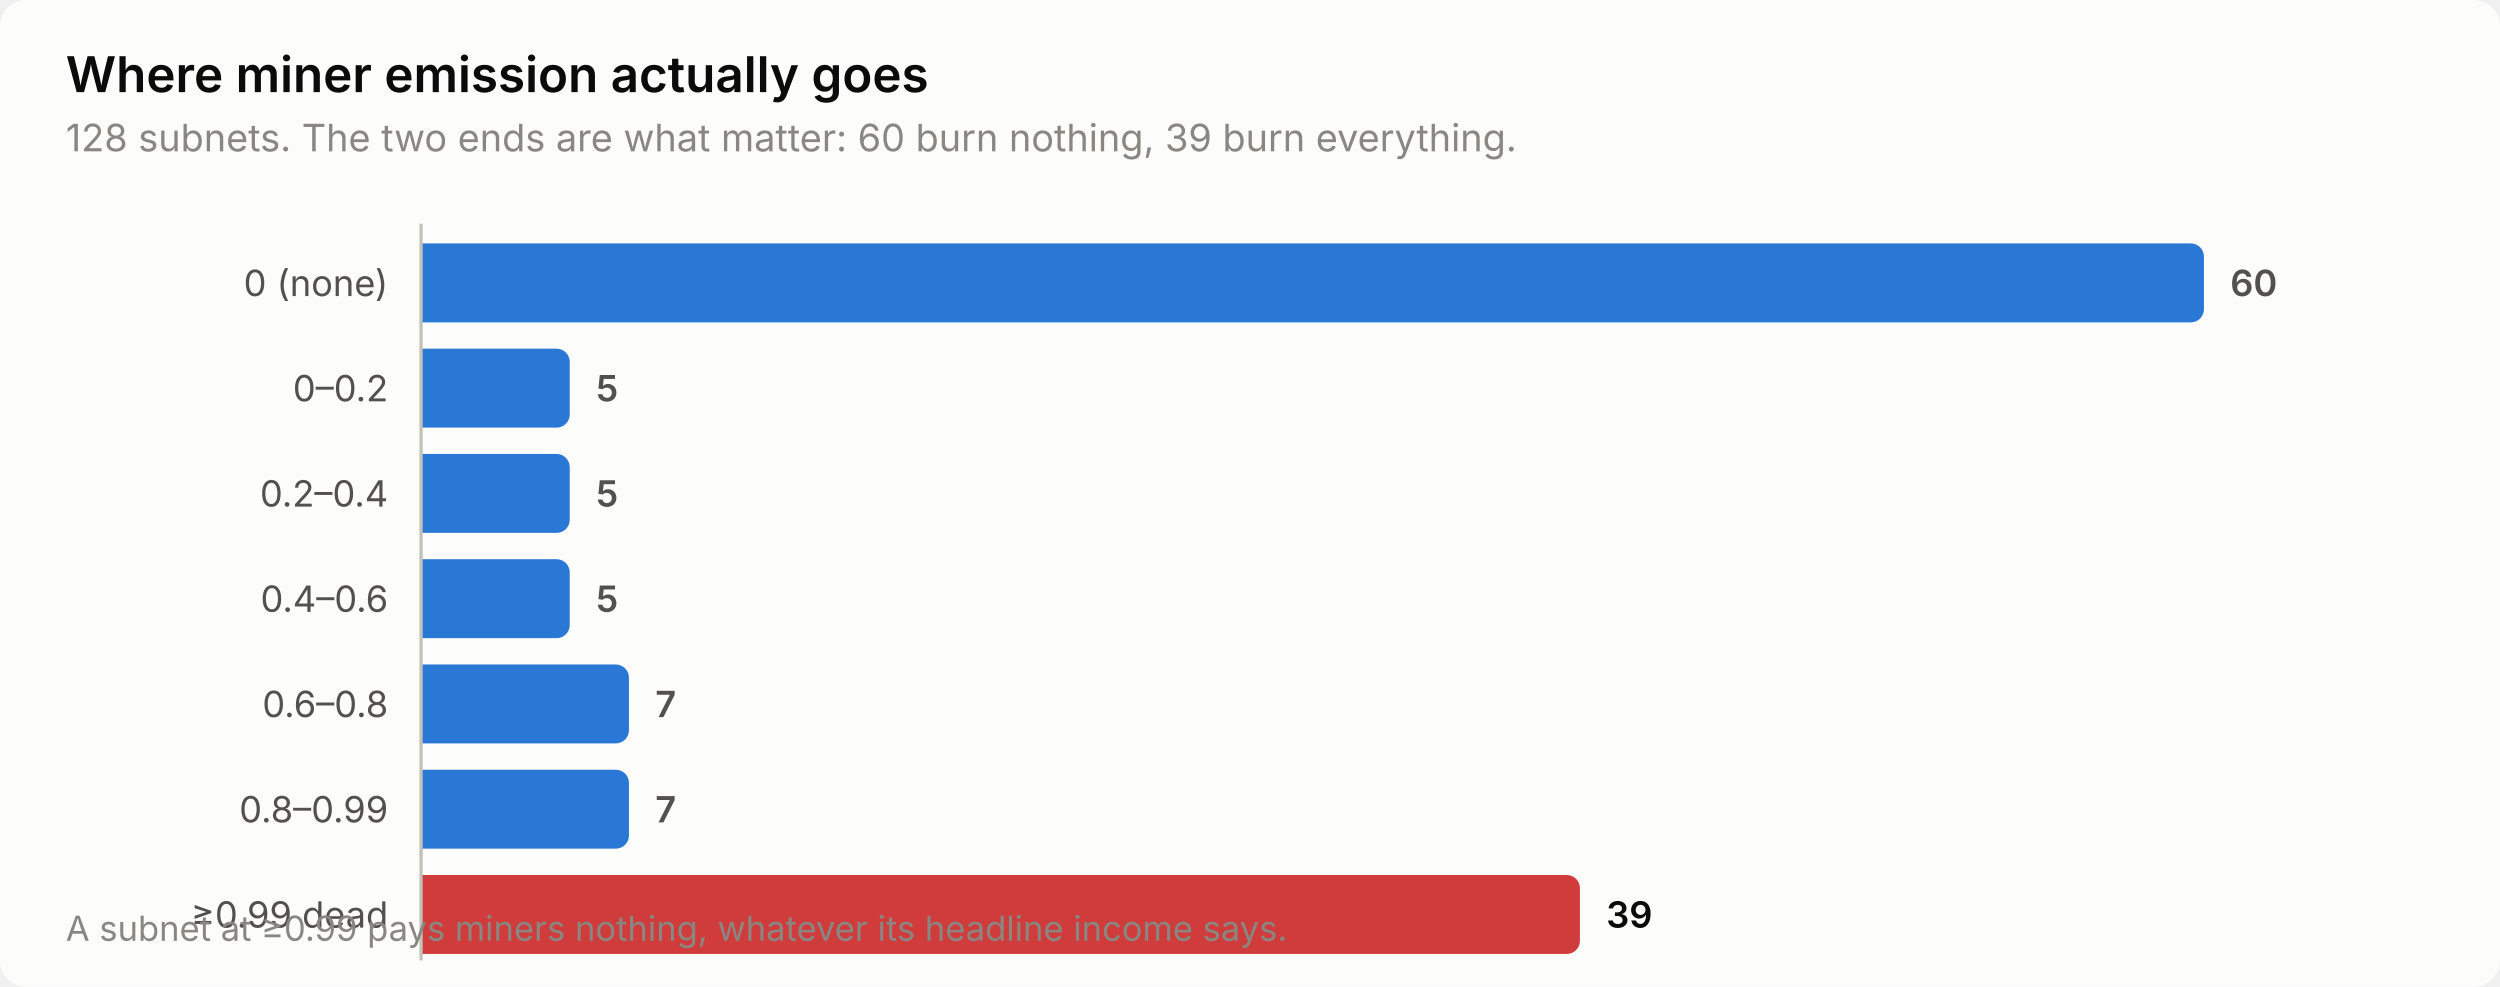
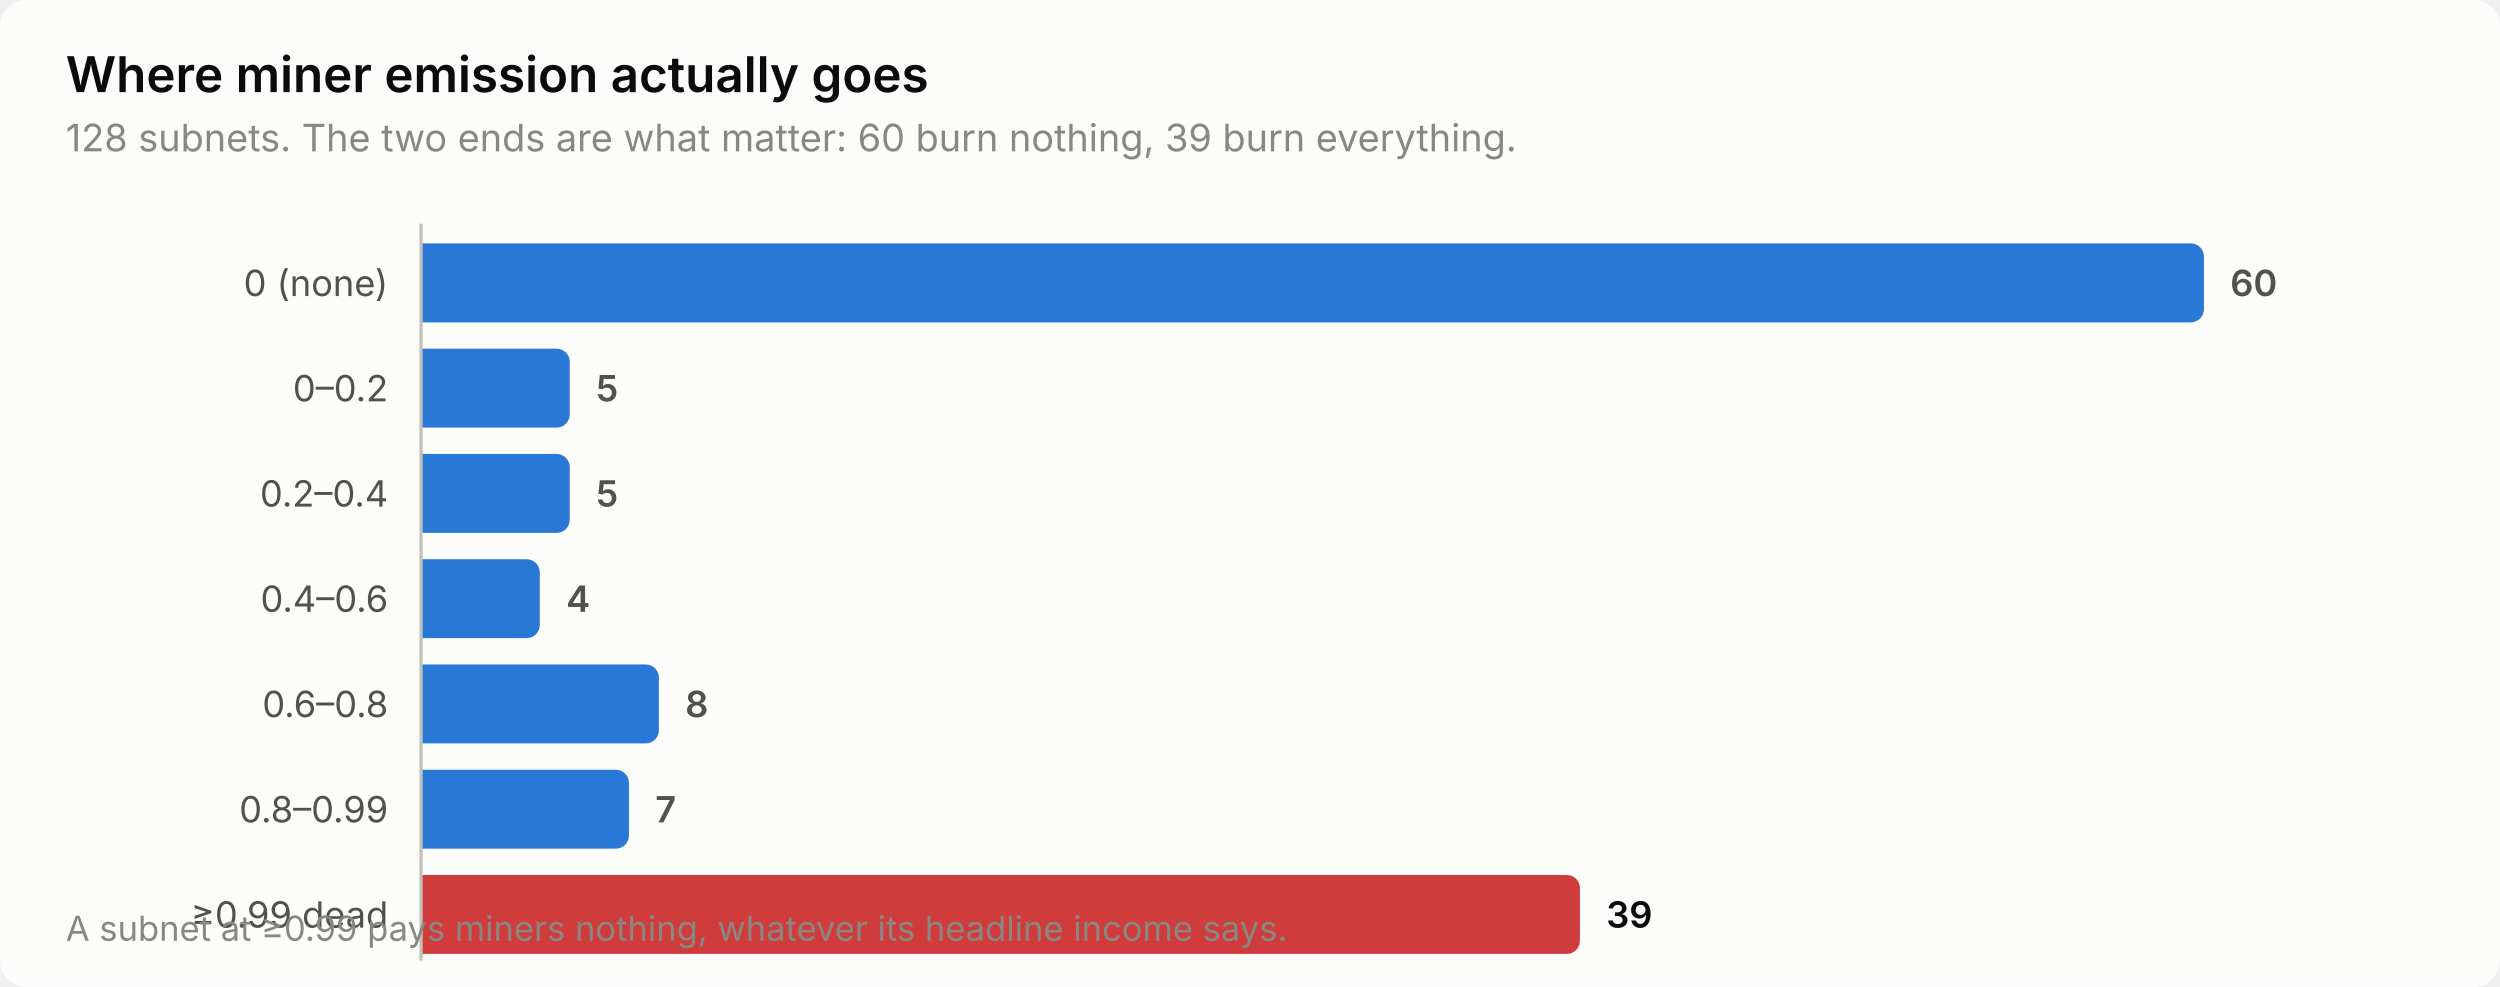
<svg xmlns="http://www.w3.org/2000/svg" width="760" height="300" viewBox="0 0 760 300" role="img" aria-label="Where miner emission actually goes">
  <style>
    text { font-family: system-ui, -apple-system, 'Segoe UI', sans-serif; }
    .t-title { font-size: 15px; font-weight: 600; }
    .t-sub { font-size: 11.5px; }
    .t-lab { font-size: 11px; }
    .t-val { font-size: 11px; font-weight: 600; font-variant-numeric: tabular-nums; }
    .t-tick { font-size: 10.5px; font-variant-numeric: tabular-nums; }

    .surface { fill: #fcfcfb; }
    .ink { fill: #0b0b0b; }
    .ink2 { fill: #52514e; }
    .muted { fill: #898781; }
    .grid { stroke: #e1e0d9; }
    .axis { stroke: #c3c2b7; }
    .accent { fill: #2a78d6; }
    .critical { fill: #d03b3b; }
    .deemph { fill: #d8d7d0; }

    @media (prefers-color-scheme: dark) {
      .surface { fill: #1a1a19; }
      .ink { fill: #ffffff; }
      .ink2 { fill: #c3c2b7; }
      .muted { fill: #898781; }
      .grid { stroke: #2c2c2a; }
      .axis { stroke: #383835; }
      .accent { fill: #3987e5; }
      .deemph { fill: #3a3a37; }
    }
</style>
  <rect class="surface" width="760" height="300" rx="8" />
  <text class="ink t-title" x="20" y="28">Where miner emission actually goes</text>
  <text class="muted t-sub" x="20" y="46">128 subnets. The two ends are what matter: 60 burn nothing, 39 burn everything.</text>
  <text class="ink2 t-lab" x="118" y="90" text-anchor="end">0 (none)</text>
  <path class="accent" d="M128.0,74.0 H666.0 a4.0,4.0 0 0 1 4.0,4.0 V94.0 a4.0,4.0 0 0 1 -4.0,4.0 H128.0 Z" />
  <text class="ink2 t-val" x="678.0" y="90">60</text>
  <text class="ink2 t-lab" x="118" y="122" text-anchor="end">0–0.2</text>
  <path class="accent" d="M128.0,106.0 H169.2 a4.0,4.0 0 0 1 4.0,4.0 V126.0 a4.0,4.0 0 0 1 -4.0,4.0 H128.0 Z" />
  <text class="ink2 t-val" x="181.2" y="122">5</text>
  <text class="ink2 t-lab" x="118" y="154" text-anchor="end">0.2–0.4</text>
  <path class="accent" d="M128.0,138.0 H169.2 a4.0,4.0 0 0 1 4.0,4.0 V158.0 a4.0,4.0 0 0 1 -4.0,4.0 H128.0 Z" />
  <text class="ink2 t-val" x="181.2" y="154">5</text>
  <text class="ink2 t-lab" x="118" y="186" text-anchor="end">0.4–0.6</text>
-   <path class="accent" d="M128.0,170.0 H169.2 a4.0,4.0 0 0 1 4.0,4.0 V190.0 a4.0,4.0 0 0 1 -4.0,4.0 H128.0 Z" />
-   <text class="ink2 t-val" x="181.2" y="186">5</text>
+   <path class="accent" d="M128.0,170.0 H160.1 a4.0,4.0 0 0 1 4.0,4.0 V190.0 a4.0,4.0 0 0 1 -4.0,4.0 H128.0 Z" />
+   <text class="ink2 t-val" x="172.1" y="186">4</text>
  <text class="ink2 t-lab" x="118" y="218" text-anchor="end">0.6–0.8</text>
-   <path class="accent" d="M128.0,202.0 H187.2 a4.0,4.0 0 0 1 4.0,4.0 V222.0 a4.0,4.0 0 0 1 -4.0,4.0 H128.0 Z" />
-   <text class="ink2 t-val" x="199.2" y="218">7</text>
+   <path class="accent" d="M128.0,202.0 H196.3 a4.0,4.0 0 0 1 4.0,4.0 V222.0 a4.0,4.0 0 0 1 -4.0,4.0 H128.0 Z" />
+   <text class="ink2 t-val" x="208.3" y="218">8</text>
  <text class="ink2 t-lab" x="118" y="250" text-anchor="end">0.8–0.99</text>
  <path class="accent" d="M128.0,234.0 H187.2 a4.0,4.0 0 0 1 4.0,4.0 V254.0 a4.0,4.0 0 0 1 -4.0,4.0 H128.0 Z" />
  <text class="ink2 t-val" x="199.2" y="250">7</text>
  <text class="ink2 t-lab" x="118" y="282" text-anchor="end">≥0.99 dead</text>
  <path class="critical" d="M128.0,266.0 H476.3 a4.0,4.0 0 0 1 4.0,4.0 V286.0 a4.0,4.0 0 0 1 -4.0,4.0 H128.0 Z" />
  <text class="ink t-val" x="488.3" y="282">39</text>
  <line class="axis" x1="128" y1="68" x2="128" y2="292" stroke-width="1" />
  <text class="muted t-tick" x="20" y="286">A subnet at ≥0.99 pays miners nothing, whatever its headline income says.</text>
</svg>
